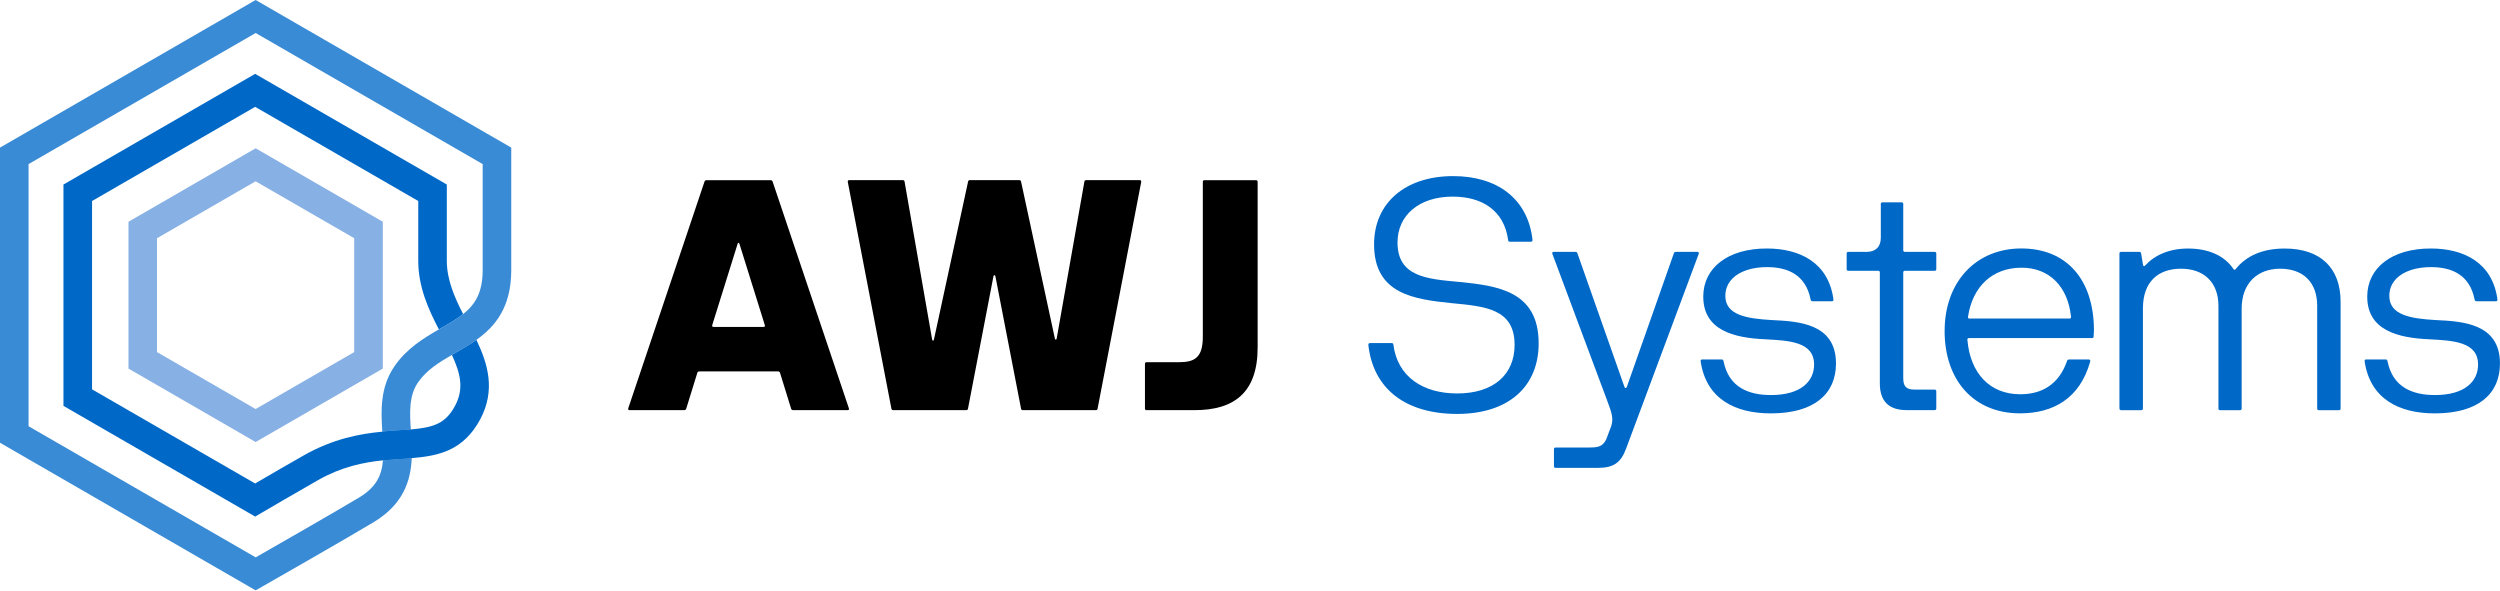
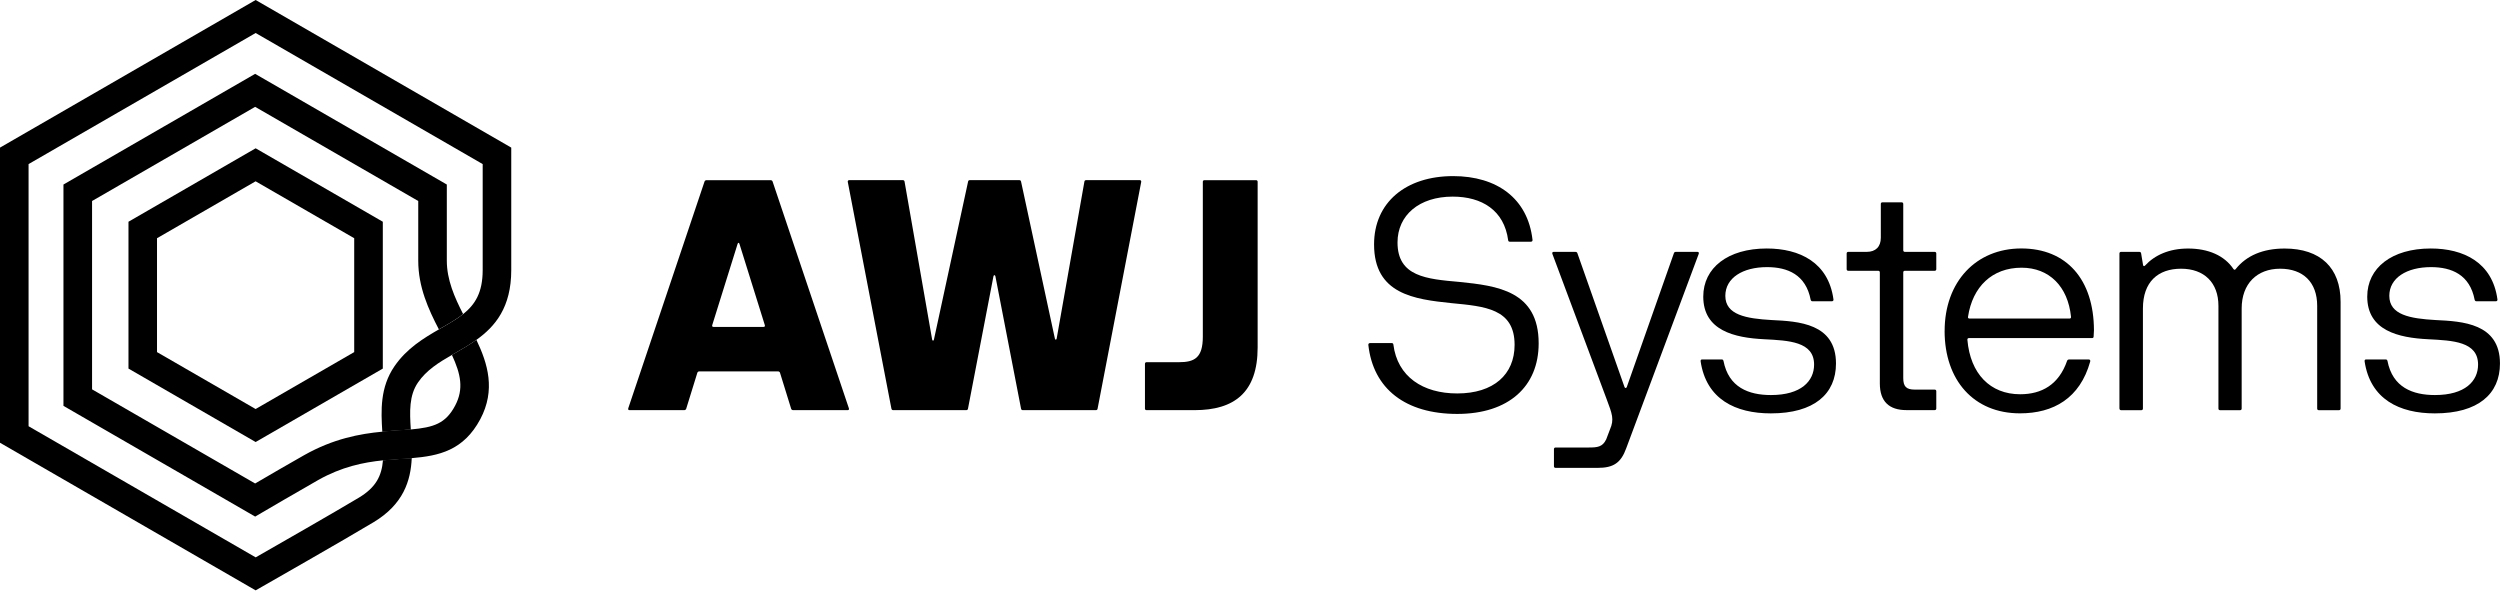
<svg xmlns="http://www.w3.org/2000/svg" id="Layer_2" data-name="Layer 2" viewBox="0 0 688.65 162.61">
  <defs>
-     <style>
-       .cls-1 { fill: #3a8bd6; }
-       .cls-2 { fill: #0069c8; }
-       .cls-3 { fill: #87b0e4; }
-       .cls-4 { fill: #0069c8; }
-     </style>
+     
  </defs>
  <g id="Layer_1-2" data-name="Layer 1">
    <g>
      <g>
        <path d="M173.05,112.49l21.03-62.51c.09-.22.31-.35.53-.35h17.67c.22,0,.44.13.53.35l21.03,62.51c.09.31-.04.49-.35.49h-15.02c-.22,0-.44-.13-.53-.35l-3.09-9.98c-.09-.22-.31-.35-.53-.35h-21.69c-.22,0-.44.13-.53.35l-3.09,9.98c-.09.22-.31.35-.53.35h-15.07c-.31,0-.44-.18-.35-.49ZM196.55,90.05h13.78c.31,0,.44-.18.35-.49l-6.98-22.35c-.13-.44-.4-.44-.53,0l-6.98,22.35c-.09.31.04.49.35.49Z" />
        <path d="M245.55,112.58l-12.02-62.47c-.04-.27.09-.49.4-.49h14.75c.27,0,.44.13.49.4l7.6,43.52c.09.4.4.4.49,0l9.41-43.52c.04-.27.22-.4.49-.4h13.61c.26,0,.44.13.49.4l9.32,43.25c.09.4.4.4.49,0l7.64-43.25c.04-.27.22-.4.49-.4h14.76c.31,0,.44.22.4.49l-12.02,62.47c-.04.27-.22.4-.49.4h-20.1c-.26,0-.44-.13-.49-.4l-7.07-36.49c-.09-.4-.44-.4-.53,0l-7.02,36.49c-.04.27-.22.4-.49.4h-20.1c-.26,0-.44-.13-.49-.4Z" />
        <path d="M315.39,112.54v-12.33c0-.27.18-.44.44-.44h8.92c4.28,0,6.58-1.19,6.58-7.02v-42.68c0-.27.18-.44.44-.44h14.22c.27,0,.44.18.44.44v45.64c0,12.41-6.45,17.27-17.36,17.27h-13.25c-.27,0-.44-.18-.44-.44Z" />
        <path class="cls-2" d="M376.93,95c-.04-.31.18-.49.44-.49h6.01c.26,0,.4.13.44.4,1.11,8.88,8.17,13.47,17.58,13.47,10.03,0,15.81-5.21,15.81-13.39,0-9.98-8.17-10.6-17.41-11.49-10.21-1.06-21.3-2.47-21.3-16.17,0-11.57,8.75-18.82,21.78-18.82,12.06,0,20.59,6.14,21.87,17.58.04.31-.18.49-.44.49h-5.83c-.27,0-.4-.13-.44-.4-1.1-8.26-7.25-12.02-15.28-12.02-9.23,0-15.2,5.12-15.2,12.63,0,9.41,8,10.07,17.05,10.87,10.43,1.06,21.83,2.47,21.83,16.92,0,11.84-8.22,19.44-22.44,19.44s-23.15-6.89-24.48-19.04Z" />
        <path class="cls-2" d="M428.05,128.44v-4.73c0-.27.18-.44.44-.44h9.1c2.43,0,3.84-.13,4.86-2.25l1.02-2.69c1.24-2.83.62-4.29-.93-8.44l-14.93-39.98c-.09-.31.04-.53.35-.53h6.01c.22,0,.44.09.53.35l12.99,36.89c.13.35.49.35.62,0l12.99-36.89c.09-.27.31-.35.53-.35h5.96c.31,0,.44.22.35.53l-19.97,53.54c-1.46,4.06-3.53,5.43-7.86,5.43h-11.62c-.27,0-.44-.18-.44-.44Z" />
        <path class="cls-2" d="M468.47,99.5c-.09-.31.13-.49.4-.49h5.39c.27,0,.4.13.49.4,1.41,7.33,6.98,9.41,13.08,9.41,8.31,0,11.88-3.84,11.88-8.39,0-6.36-7.02-6.63-13.7-6.98-8.26-.4-16.83-2.39-16.83-11.75,0-7.91,6.76-13.25,17.49-13.25,9.06,0,17.01,3.84,18.38,14.05.04.31-.18.49-.44.49h-5.35c-.27,0-.4-.13-.49-.4-1.33-6.94-6.36-9.01-12.02-9.01-6.67,0-11.49,2.96-11.49,7.91,0,5.26,5.74,6.27,12.77,6.67,7.29.35,17.71.88,17.71,11.97,0,8.39-6.01,13.74-17.94,13.74-9.76,0-17.8-3.89-19.35-14.36Z" />
        <path class="cls-2" d="M517.82,105.65v-30.62c0-.27-.18-.44-.44-.44h-8.26c-.27,0-.44-.18-.44-.44v-4.33c0-.27.18-.44.44-.44h5.08c2.47,0,3.89-1.41,3.89-3.89v-9.32c0-.27.18-.44.44-.44h5.3c.26,0,.44.18.44.44v12.77c0,.27.18.44.44.44h8.22c.27,0,.44.18.44.44v4.33c0,.27-.18.44-.44.44h-8.22c-.27,0-.44.18-.44.44v29.11c0,2.34.84,3.18,3.18,3.18h5.48c.27,0,.44.18.44.44v4.77c0,.27-.18.44-.44.44h-7.78c-4.77,0-7.33-2.39-7.33-7.33Z" />
        <path class="cls-2" d="M535.67,91.15c0-13.56,8.66-22.71,21.12-22.71s19.97,8.53,20.01,22.53l-.09,1.72c0,.31-.18.44-.44.44h-33.93c-.26,0-.44.18-.4.49.8,9.32,6.27,14.98,14.53,14.98,5.92,0,10.65-2.61,12.94-9.23.09-.22.31-.35.53-.35h5.43c.31,0,.49.22.4.57-2.83,10.12-10.12,14.27-19.35,14.27-12.72,0-20.76-9.1-20.76-22.71ZM542.51,87.75h27.57c.27,0,.44-.18.4-.49-.84-8.35-6.01-13.52-13.61-13.52-8.13,0-13.52,5.26-14.76,13.52-.09.31.13.49.4.49Z" />
        <path class="cls-2" d="M583.82,112.54v-42.72c0-.27.18-.44.44-.44h5.04c.27,0,.44.13.49.4l.53,3.18c.04.35.31.49.57.18,2.65-2.87,6.63-4.68,11.84-4.68,5.57,0,10.03,1.94,12.5,5.65.22.27.44.27.62,0,2.96-3.71,7.51-5.65,13.47-5.65,9.85,0,15.42,5.3,15.42,14.67v29.42c0,.27-.18.44-.44.44h-5.57c-.27,0-.44-.18-.44-.44v-28.32c0-6.45-3.84-10.21-10.2-10.21s-10.6,4.11-10.6,10.96v27.57c0,.27-.18.44-.44.44h-5.52c-.27,0-.44-.18-.44-.44v-28.32c0-6.36-3.93-10.21-10.29-10.21s-10.51,3.62-10.51,10.96v27.57c0,.27-.18.44-.44.44h-5.57c-.27,0-.44-.18-.44-.44Z" />
        <path class="cls-2" d="M651.37,99.5c-.09-.31.13-.49.4-.49h5.39c.27,0,.4.13.49.4,1.41,7.33,6.98,9.41,13.08,9.41,8.31,0,11.88-3.84,11.88-8.39,0-6.36-7.02-6.63-13.7-6.98-8.26-.4-16.83-2.39-16.83-11.75,0-7.91,6.76-13.25,17.49-13.25,9.06,0,17.01,3.84,18.38,14.05.04.31-.18.49-.44.49h-5.35c-.27,0-.4-.13-.49-.4-1.33-6.94-6.36-9.01-12.02-9.01-6.67,0-11.49,2.96-11.49,7.91,0,5.26,5.74,6.27,12.77,6.67,7.29.35,17.71.88,17.71,11.97,0,8.39-6.01,13.74-17.94,13.74-9.76,0-17.8-3.89-19.35-14.36Z" />
      </g>
      <g>
        <path class="cls-3" d="M70.42,121.76l-35.03-20.23v-40.45l35.03-20.23,35.03,20.23v40.45l-35.03,20.23ZM43.25,96.99l27.16,15.68,27.16-15.68v-31.37l-27.16-15.68-27.16,15.68v31.37Z" />
        <path class="cls-4" d="M113.21,119.03c-.02-.24-.03-.49-.05-.73-.98.09-2.05.17-3.2.24-1.48.1-3.03.2-4.65.37,0,.21.02.43.04.63.18,2.76.3,5.15.13,7.26,1.73-.17,3.41-.29,5.03-.4.98-.06,1.94-.13,2.9-.21.11-2.46-.05-4.89-.2-7.16Z" />
        <path class="cls-1" d="M140.83,40.66v33.74c0,10.23-4.39,15.5-9.59,19.21-1.9,1.36-3.9,2.52-5.84,3.63-.31.17-.61.35-.92.53-3.64,2.1-7.02,4.2-9.33,7.57-2.48,3.62-2.31,7.96-1.99,12.96-.98.09-2.05.17-3.2.24-1.48.1-3.03.2-4.65.37-.37-5.75-.65-12.19,3.35-18.02,3.37-4.92,8.04-7.73,12.25-10.16.2-.11.39-.22.57-.33,2.3-1.32,4.38-2.51,6.11-3.89,3.3-2.64,5.37-5.94,5.37-12.11v-29.2L70.42,9.09,7.87,45.2v72.21l62.56,36.12c5.67-3.24,22.06-12.62,28.42-16.44,4.71-2.83,6.28-5.99,6.64-10.29,1.73-.17,3.41-.29,5.03-.4.98-.06,1.94-.13,2.9-.21-.28,6.21-2.28,12.71-10.5,17.65-7.78,4.68-30.31,17.53-30.54,17.66l-1.96,1.12L0,121.96V40.66L70.42,0l70.41,40.66Z" />
        <path class="cls-2" d="M131.24,93.6c-1.9,1.36-3.9,2.52-5.84,3.63-.31.17-.61.35-.92.53,2.45,5.28,3.32,9.39.89,13.98-2.63,4.95-5.89,5.99-12.21,6.56-.98.09-2.05.17-3.2.24-1.48.1-3.03.2-4.65.37-6.2.59-13.45,1.92-21.51,6.46-3.47,1.95-10.19,5.86-13.52,7.81l-44.92-25.93v-51.88l44.92-25.94,44.93,25.94v16.44c0,7.27,2.83,13.44,5.68,18.92.2-.11.39-.22.57-.33,2.3-1.32,4.38-2.51,6.11-3.89-2.38-4.64-4.49-9.45-4.49-14.7v-20.98l-52.8-30.49-52.8,30.49v60.97l52.81,30.5,1.98-1.16c.1-.06,10.73-6.28,15.38-8.91,6.52-3.67,12.43-4.86,17.81-5.42,1.73-.17,3.41-.29,5.03-.4.98-.06,1.94-.13,2.9-.21,7.44-.62,14.29-2.05,18.92-10.75,4.26-8.03,2.06-15.27-1.08-21.83Z" />
      </g>
    </g>
  </g>
</svg>
